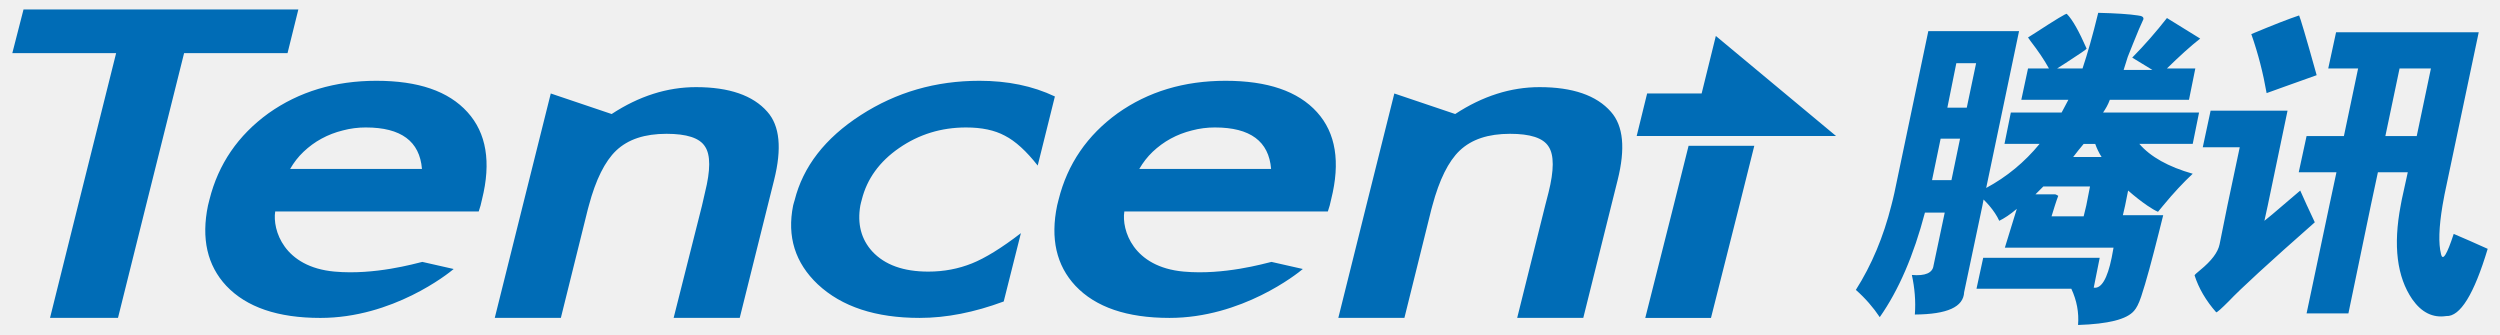
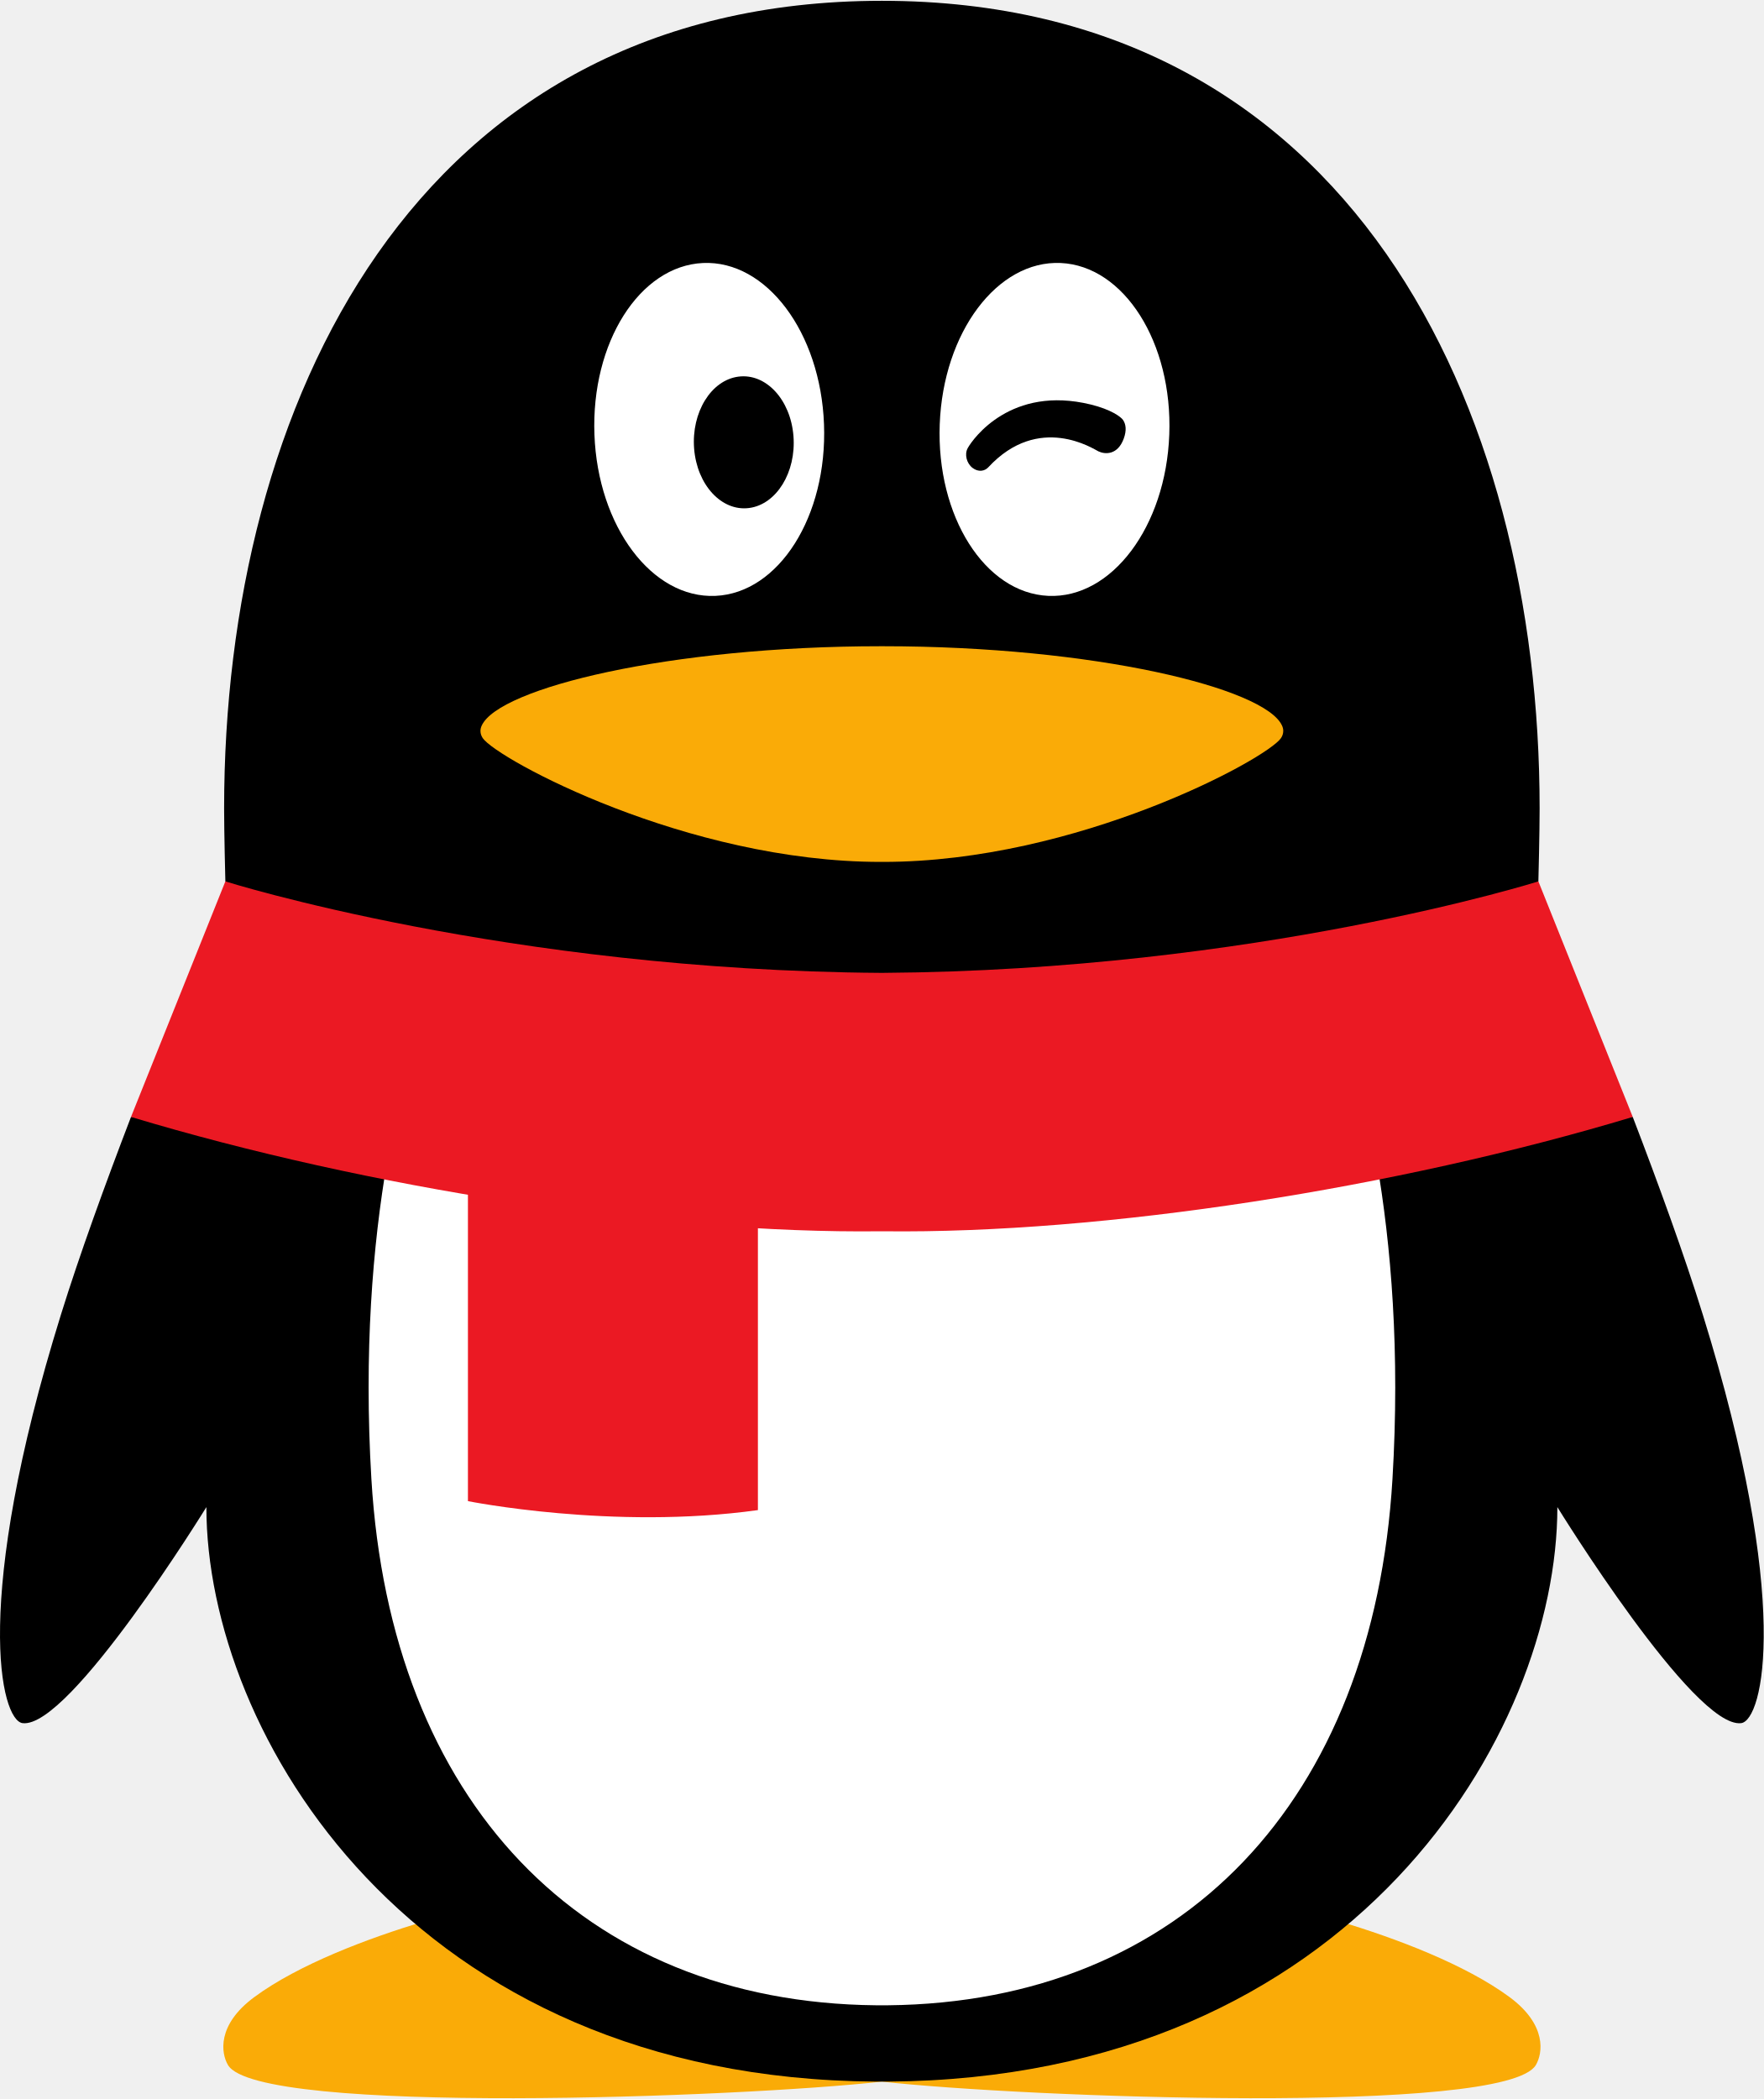
- <svg xmlns="http://www.w3.org/2000/svg" version="1.1" width="1024" height="137" viewBox="-0.792 -0.792 208.741 27.991" id="svg22682">
-   <defs id="defs22684" />
-   <path d="M 0.938,0 0,3.656 l 8.688,0 -3.188,12.75 -2.344,9.406 5.688,0 2.344,-9.406 3.188,-12.75 8.656,0 L 23.938,0 l -23,0 z m 173.625,0.281 c -0.463,1.9 -0.887,3.382 -1.312,4.656 l -2.125,0 0.688,-0.438 c 1.185,-0.769 1.769,-1.164 1.781,-1.219 -0.632,-1.429 -1.167,-2.415 -1.656,-2.906 -0.014,-0.089 -0.916,0.463 -2.656,1.594 l -0.594,0.375 c 0.013,0.028 0.084,0.134 0.219,0.312 0.613,0.796 1.13,1.546 1.531,2.281 l -1.75,0 -0.562,2.625 3.938,0 -0.281,0.531 L 171.5,8.625 l -4.25,0 -0.531,2.625 2.938,0 c -1.254,1.53 -2.745,2.759 -4.469,3.688 l 2.75,-13.125 -7.594,0 L 157.5,15.375 c -0.076,0.355 -0.163,0.693 -0.25,1.031 -0.661,2.624 -1.645,4.978 -2.969,7.062 0.802,0.709 1.456,1.469 2,2.281 1.591,-2.27 2.841,-5.176 3.781,-8.75 l 1.656,0 -0.938,4.438 c -0.074,0.608 -0.691,0.881 -1.812,0.781 0.234,1.086 0.334,2.174 0.25,3.312 2.706,-0.018 4.072,-0.627 4.125,-1.875 l 1.531,-7.25 0.094,-0.5 c 0.169,0.169 0.326,0.335 0.469,0.5 0.365,0.43 0.649,0.853 0.844,1.281 0.415,-0.205 0.907,-0.52 1.469,-1 l -1,3.25 9.094,0 -0.156,0.844 c -0.36,1.755 -0.866,2.607 -1.5,2.5 l 0.5,-2.5 -9.75,0 -0.562,2.594 7.938,0 c 0.454,0.979 0.647,1.981 0.562,3.031 2.533,-0.083 4.084,-0.472 4.688,-1.188 0.189,-0.209 0.388,-0.571 0.594,-1.188 0.414,-1.239 0.899,-3.05 1.5,-5.438 l 0.344,-1.375 -3.375,0 0.188,-0.812 0.25,-1.25 c 0.6,0.525 1.133,0.934 1.594,1.25 0.341,0.234 0.642,0.412 0.906,0.531 0.145,-0.181 0.294,-0.36 0.438,-0.531 0.87,-1.056 1.696,-1.936 2.469,-2.656 -2.038,-0.58 -3.53,-1.413 -4.469,-2.5 l 4.469,0 0.531,-2.625 -8.031,0 c 0.215,-0.315 0.415,-0.654 0.562,-1.062 l 6.625,0 0.531,-2.625 -2.375,0 c 1.038,-1.014 1.95,-1.847 2.781,-2.5 l -2.781,-1.719 c -0.891,1.137 -1.853,2.245 -2.906,3.312 l 1.688,1.031 -2.406,0 0.344,-1.094 0.438,-1.094 c 0.365,-0.921 0.665,-1.621 0.875,-2.062 C 178.364,0.631 178.245,0.54 177.875,0.5 177.174,0.39 176.072,0.318 174.562,0.281 z M 191.375,0.5 c -0.848,0.281 -2.165,0.795 -4,1.562 0.578,1.646 0.994,3.289 1.281,4.938 0.649,-0.246 2.056,-0.73 4.188,-1.5 -0.889,-3.2 -1.397,-4.874 -1.469,-5 z m 3.094,1.406 -0.656,3.031 2.5,0 -1.188,5.656 -3.125,0 -0.656,3.031 3.156,0 -0.594,2.781 L 192,25.438 l 3.5,0 1.875,-9.031 0.594,-2.781 2.5,0 -0.5,2.281 c -0.036,0.169 -0.062,0.334 -0.094,0.5 -0.64,3.351 -0.311,5.973 0.969,7.844 0.78,1.109 1.721,1.577 2.844,1.406 1.163,0.06 2.326,-1.816 3.469,-5.625 -1.04,-0.472 -1.998,-0.889 -2.844,-1.25 -0.568,1.745 -0.92,2.311 -1.062,1.688 -0.224,-0.89 -0.177,-2.244 0.125,-4.062 0.098,-0.588 0.223,-1.219 0.375,-1.906 l 2.656,-12.594 -11.938,0 z m -51.906,0.312 -1.188,4.812 -4.562,0 -0.875,3.562 16.688,0 -10.062,-8.375 z m 20.125,2.281 1.656,0 -0.781,3.719 -1.625,0 0.75,-3.719 z m 37.094,0.438 2.625,0 -1.188,5.656 -2.625,0 1.188,-5.656 z M 30.469,5.969 c -3.467,0 -6.475,0.906 -9.031,2.719 -2.542,1.839 -4.194,4.247 -4.938,7.219 -0.044,0.174 -0.09,0.33 -0.125,0.5 -0.571,2.759 -0.065,5.009 1.531,6.719 1.701,1.8 4.326,2.688 7.875,2.688 6.049,0 10.685,-3.69 11.156,-4.094 L 34.312,21.125 c -0.618,0.142 -3.98,1.116 -7.344,0.812 C 22.725,21.556 21.762,18.449 22,16.906 l 17.031,0 0.156,-0.5 0.125,-0.531 c 0.772,-3.098 0.364,-5.534 -1.219,-7.281 -1.595,-1.762 -4.122,-2.625 -7.625,-2.625 z m 50.469,0 c -3.649,0 -6.949,0.946 -9.938,2.875 -2.994,1.93 -4.83,4.321 -5.531,7.125 -0.039,0.154 -0.095,0.286 -0.125,0.438 -0.524,2.603 0.17,4.804 2.062,6.594 2.007,1.877 4.849,2.812 8.531,2.812 2.231,0 4.572,-0.463 7.031,-1.375 l 1.438,-5.719 c -1.635,1.259 -3.006,2.095 -4.094,2.531 -1.123,0.45 -2.336,0.688 -3.656,0.688 -2.069,0 -3.634,-0.555 -4.688,-1.688 -0.932,-1.02 -1.266,-2.315 -1,-3.844 0.03,-0.169 0.081,-0.326 0.125,-0.5 0.431,-1.722 1.469,-3.17 3.125,-4.312 1.653,-1.143 3.524,-1.719 5.594,-1.719 1.319,0 2.386,0.224 3.25,0.688 0.88,0.449 1.802,1.291 2.75,2.5 L 87.25,7.281 C 85.386,6.395 83.284,5.969 80.938,5.969 z m 20.594,0 C 98.062,5.969 95.055,6.875 92.5,8.688 c -2.544,1.839 -4.195,4.247 -4.938,7.219 -0.044,0.174 -0.089,0.33 -0.125,0.5 C 86.865,19.165 87.37,21.415 88.969,23.125 c 1.699,1.8 4.327,2.688 7.875,2.688 6.046,0 10.686,-3.69 11.156,-4.094 L 105.375,21.125 c -0.618,0.142 -3.98,1.116 -7.344,0.812 -4.242,-0.381 -5.209,-3.489 -4.969,-5.031 l 17.031,0 0.156,-0.5 0.125,-0.531 c 0.775,-3.098 0.393,-5.534 -1.188,-7.281 -1.595,-1.762 -4.152,-2.625 -7.656,-2.625 z M 57.219,6.5 c -2.41,0 -4.766,0.745 -7.062,2.25 l -5.094,-1.719 -2.344,9.375 -2.344,9.406 5.531,0 2.25,-9.062 c 0.029,-0.116 0.065,-0.239 0.094,-0.344 0.575,-2.16 1.346,-3.7 2.281,-4.594 1.002,-0.95 2.395,-1.406 4.219,-1.406 1.677,0 2.764,0.341 3.219,1.062 0.474,0.705 0.464,1.992 0,3.844 l -0.25,1.094 -2.375,9.406 5.531,0 2.344,-9.406 0.531,-2.125 C 64.414,11.633 64.231,9.736 63.187,8.562 61.984,7.188 59.989,6.5 57.219,6.5 z m 70.594,0 c -2.411,0 -4.764,0.745 -7.062,2.25 l -5.094,-1.719 -2.344,9.375 -2.344,9.406 5.531,0 2.25,-9.062 c 0.03,-0.116 0.064,-0.239 0.094,-0.344 0.578,-2.16 1.344,-3.7 2.281,-4.594 1.004,-0.95 2.393,-1.406 4.219,-1.406 1.676,0 2.763,0.341 3.219,1.062 0.472,0.705 0.464,1.992 0,3.844 l -0.281,1.094 -2.344,9.406 5.531,0 2.344,-9.406 0.531,-2.125 c 0.664,-2.649 0.48,-4.545 -0.562,-5.719 C 132.579,7.188 130.58,6.5 127.812,6.5 z m 56.156,1.969 -0.656,3.062 3.094,0 -1.031,4.875 -0.656,3.25 c -0.142,0.68 -0.686,1.389 -1.625,2.156 -0.276,0.228 -0.446,0.374 -0.469,0.438 0.344,1.076 0.956,2.126 1.812,3.094 0.066,0.018 0.432,-0.305 1.062,-0.938 0.94,-0.996 3.325,-3.192 7.188,-6.594 -0.013,-0.044 -0.225,-0.5 -0.625,-1.344 l -0.031,-0.062 -0.562,-1.25 -0.625,0.531 c -0.3,0.264 -0.59,0.506 -0.844,0.719 -0.675,0.585 -1.188,1.014 -1.531,1.281 l 0.281,-1.281 1.656,-7.938 -6.438,0 z M 29.594,9.875 c 2.933,0 4.5,1.153 4.688,3.469 l -11.031,0 c 0.312,-0.54 0.675,-1.012 1.125,-1.438 0.446,-0.422 0.95,-0.799 1.5,-1.094 0.565,-0.31 1.156,-0.532 1.781,-0.688 0.627,-0.168 1.27,-0.25 1.938,-0.25 z m 71.062,0 c 2.933,0 4.503,1.153 4.688,3.469 l -11.031,0 c 0.315,-0.54 0.679,-1.012 1.125,-1.438 0.449,-0.422 0.956,-0.799 1.5,-1.094 0.57,-0.31 1.156,-0.532 1.781,-0.688 0.63,-0.168 1.269,-0.25 1.938,-0.25 z m 60.719,0.938 1.625,0 -0.719,3.469 -1.625,0 0.719,-3.469 z m 11.969,0.438 0.969,0 c 0.129,0.371 0.307,0.741 0.531,1.094 l -2.375,0 0.438,-0.562 0.438,-0.531 z m -33.062,0.156 -1.25,5 -2.375,9.406 5.5,0 2.375,-9.406 1.25,-5 -5.5,0 z m 29.688,3.406 3.906,0 -0.312,1.594 -0.219,0.906 -2.688,0 c 0.1,-0.335 0.19,-0.635 0.281,-0.906 0.104,-0.312 0.188,-0.579 0.281,-0.812 -0.131,-0.075 -0.211,-0.125 -0.281,-0.125 l -1.625,0 0.656,-0.656 z" id="path22339" style="fill:#006cb6;fill-opacity:1;fill-rule:nonzero;stroke:none" />
+ <svg xmlns="http://www.w3.org/2000/svg" height="288px" viewBox="0 0 121 143.89" width="242px">
+   <g transform="matrix(.3527778 0 0 .3527778 -44.00024 -32.99988)">
+     <path d="m296.23 496.734c-35.527 0-68.141-11.891-89.137-29.652-10.664 3.188-24.305 8.312-32.91 14.672-7.367 5.438-6.449 10.98-5.121 13.219 5.828 9.836 99.984 6.281 127.168 3.219zm0 0" fill="#faab07" />
+     <path d="m296.23 496.734c35.531 0 68.141-11.891 89.141-29.652 10.66 3.188 24.301 8.312 32.91 14.672 7.363 5.438 6.445 10.98 5.117 13.219-5.828 9.836-99.984 6.281-127.168 3.219zm0 0" fill="#faab07" />
+     <path d="m296.438 283.801c58.672-.398 105.691-11.754 121.625-16.109 3.797-1.039 5.828-2.902 5.828-2.902.016-.535.242-9.551.242-14.203 0-78.328-36.977-157.039-127.914-157.043-90.934.004-127.91 78.715-127.91 157.043 0 4.652.227 13.668.242 14.203 0 0 1.652 1.742 4.68 2.586 14.711 4.094 62.617 16.016 122.773 16.426zm0 0" />
+     <path d="m455.871 349.055c-3.637-11.703-8.602-25.352-13.629-38.461 0 0-2.891-.355-4.355.066-45.109 13.105-99.785 21.457-141.449 20.953h-.434c-41.434.496-95.738-7.758-140.695-20.734-1.719-.496-5.109-.285-5.109-.285-5.027 13.109-9.992 26.758-13.629 38.461-17.344 55.812-11.723 78.91-7.445 79.43 9.18 1.109 35.734-42.016 35.734-42.016 0 43.82 39.562 111.105 130.16 111.723.402-.004 2-.004 2.402 0 90.598-.617 130.16-67.902 130.16-111.723 0 0 26.555 43.125 35.734 42.016 4.277-.52 9.898-23.617-7.445-79.43" />
+     <path d="m263.863 209.266c-12.336.559-22.875-13.496-23.539-31.359-.668-17.875 8.781-32.816 21.117-33.375 12.324-.551 22.859 13.496 23.527 31.367.676 17.875-8.777 32.816-21.105 33.367" fill="#fff" />
+     <path d="m352.113 177.906c-.66 17.863-11.199 31.918-23.535 31.359-12.328-.555-21.781-15.492-21.105-33.367.668-17.871 11.203-31.918 23.527-31.367 12.336.559 21.785 15.5 21.113 33.375" fill="#fff" />
+     <path d="m374.039 234.496c-3.297-7.301-36.496-15.438-77.598-15.438h-.441c-41.102 0-74.301 8.137-77.598 15.438-.148.316-.242.668-.242 1.039 0 .527.18 1 .453 1.406 2.781 4.047 39.645 24.059 77.387 24.059h.441c37.742 0 74.605-20.008 77.383-24.059.277-.402.453-.883.453-1.41 0-.371-.09-.719-.238-1.035" fill="#faab07" />
+     <path d="m279.027 178.168c.562 7.059-3.309 13.328-8.637 14.012-5.336.688-10.113-4.477-10.68-11.539-.559-7.062 3.309-13.332 8.625-14.012 5.348-.691 10.133 4.48 10.691 11.539" />
+     <path d="m312.918 180.527c1.09-1.953 8.516-12.223 23.887-8.484 4.039.984 5.906 2.43 6.301 2.996.582.84.742 2.035.152 3.645-1.168 3.191-3.582 3.105-4.918 2.48-.863-.402-11.57-7.539-21.434 3.109-.68.73-1.895.98-3.043.113-1.152-.871-1.625-2.633-.945-3.859" />
+     <path d="m296.438 329.043h-.434c-28.336.344-62.691-3.41-95.965-9.969-2.848 16.492-4.566 37.223-3.09 61.945 3.73 62.484 40.84 101.762 98.117 102.332h2.328c57.281-.57 94.387-39.848 98.121-102.332 1.477-24.727-.246-45.453-3.094-61.949-33.277 6.562-67.641 10.316-95.984 9.973" fill="#fff" />
+     <path d="m215.723 323.816v61.492s28.168 5.68 56.391 1.746v-56.719c-17.879-1.012-37.16-3.266-56.391-6.52" fill="#eb1923" />
+     <path d="m423.891 264.789s-54.793 17.297-127.453 17.789h-.434c-72.543-.488-127.266-17.73-127.453-17.789l-18.352 45.805c45.902 13.84 102.789 22.758 145.805 22.238h.434c43.016.52 99.898-8.398 145.805-22.238zm0 0" fill="#eb1923" />
+   </g>
</svg>
